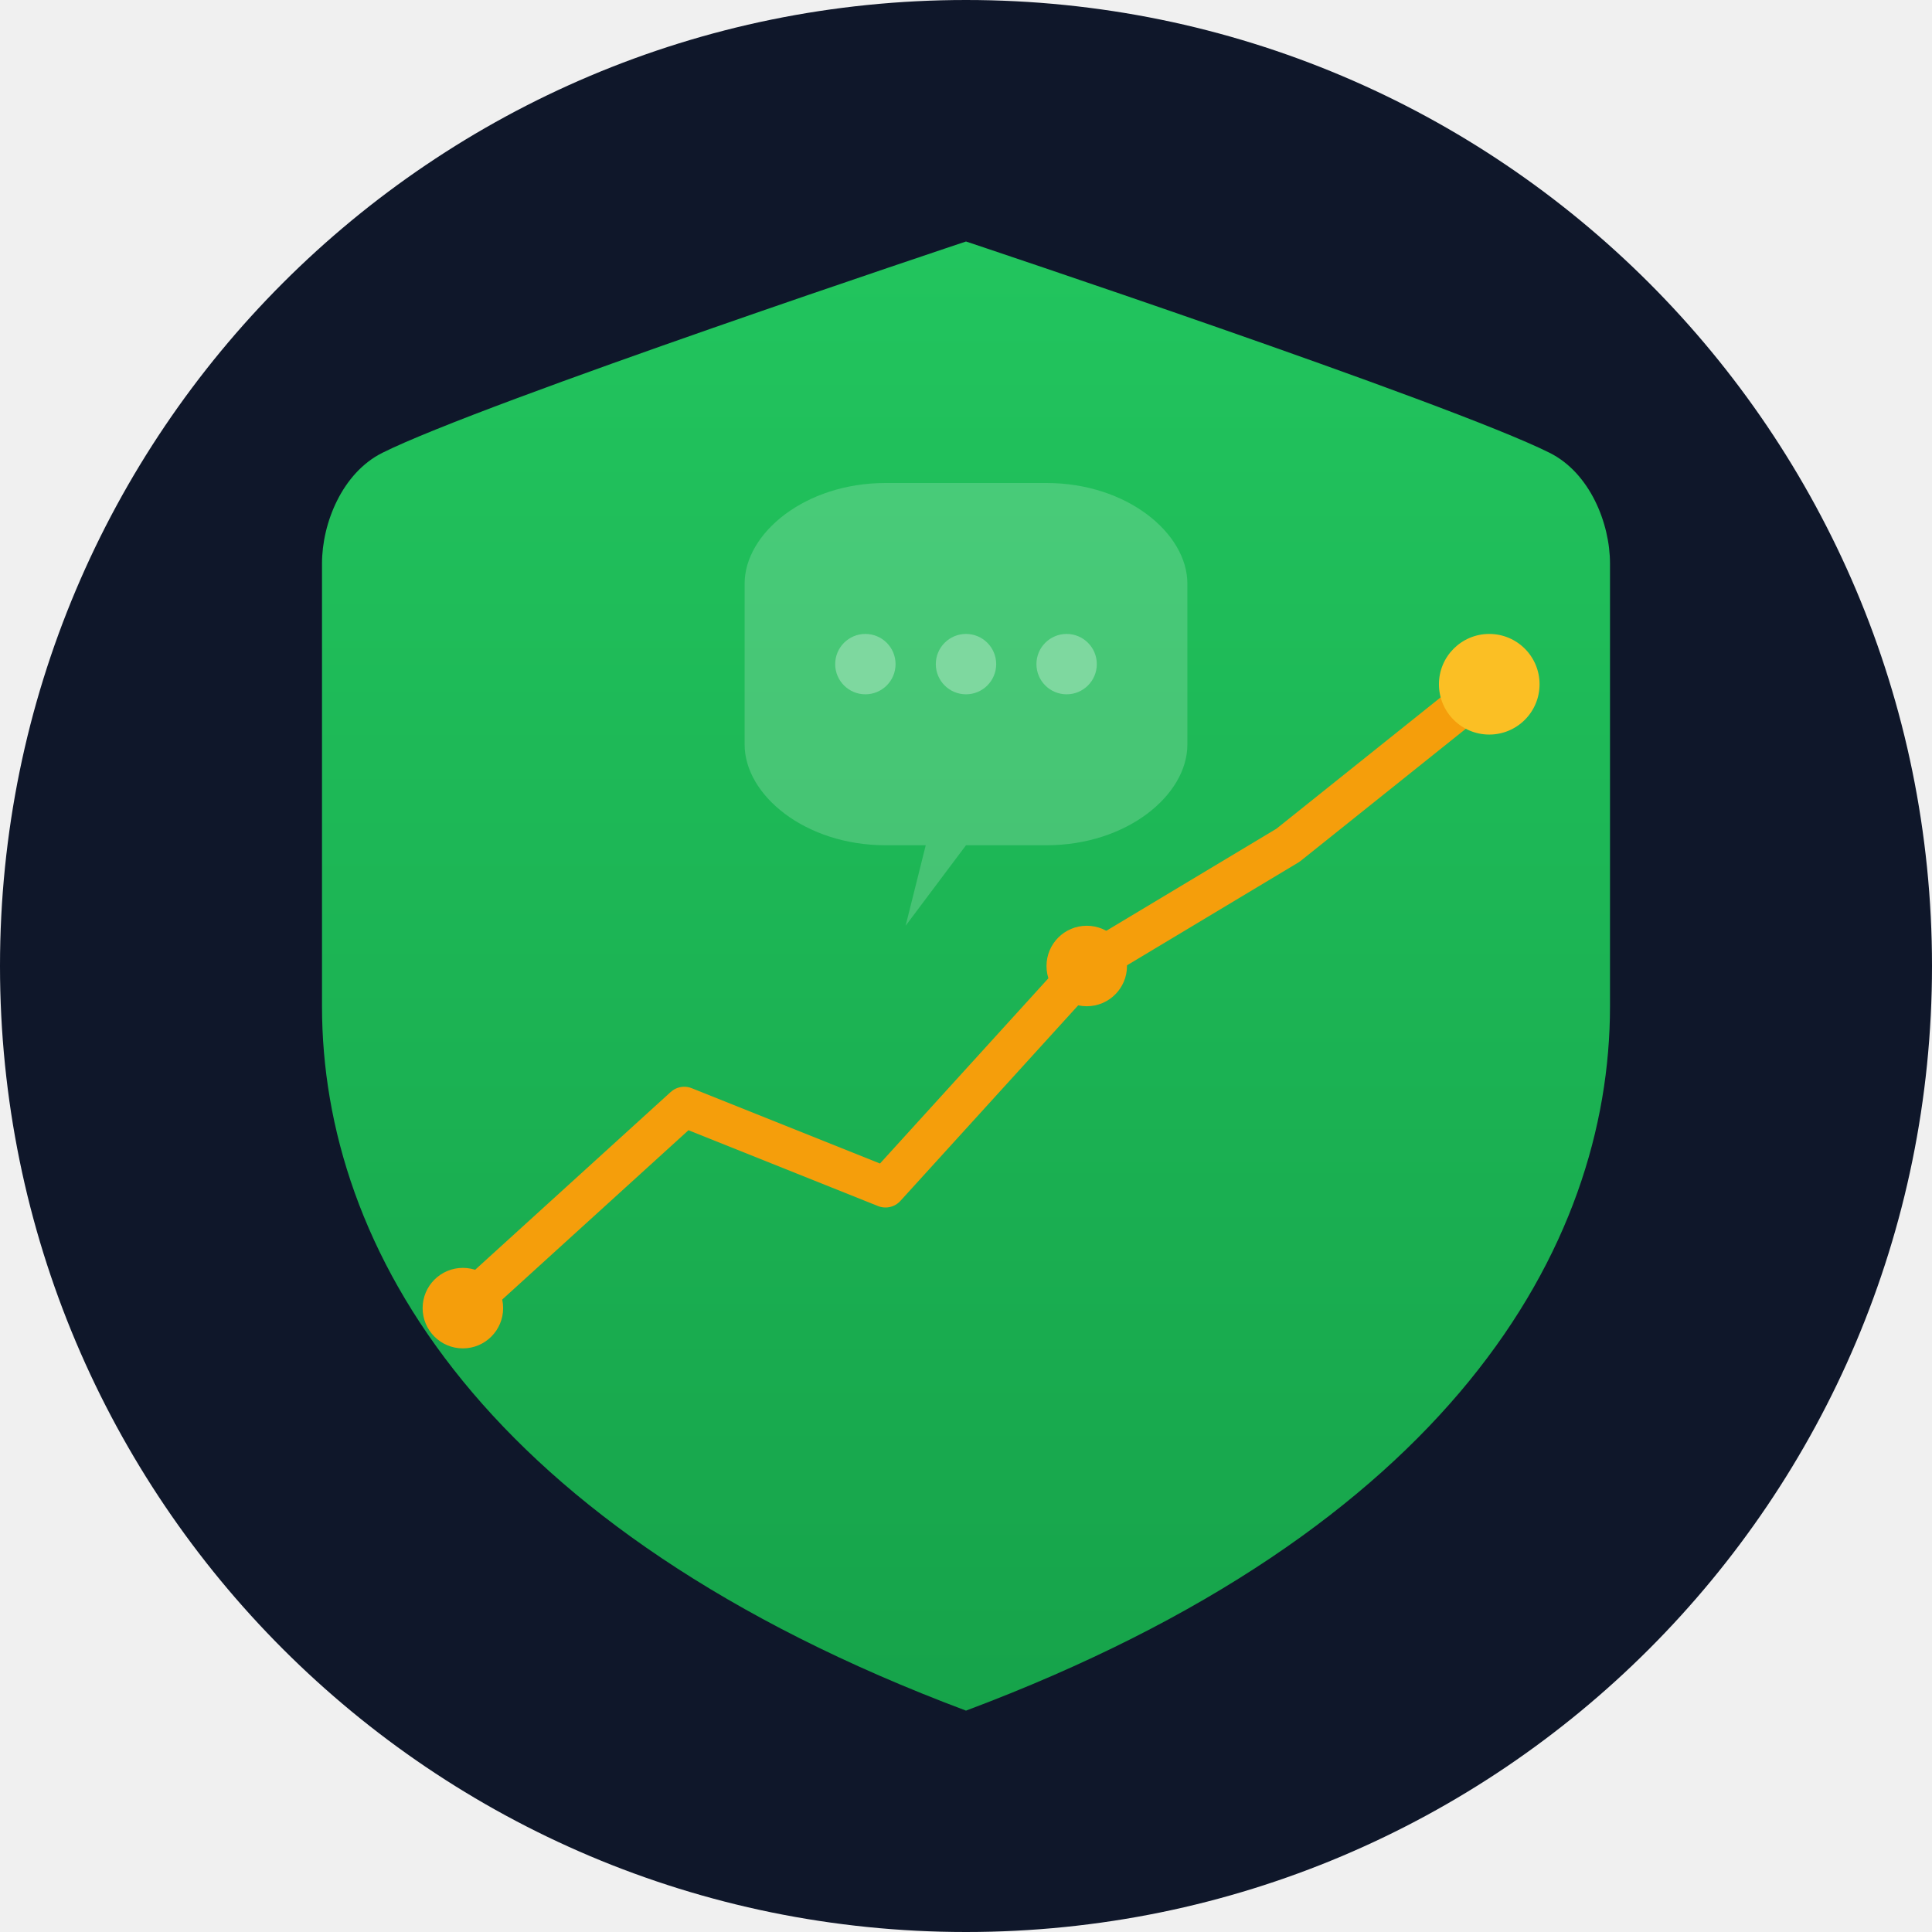
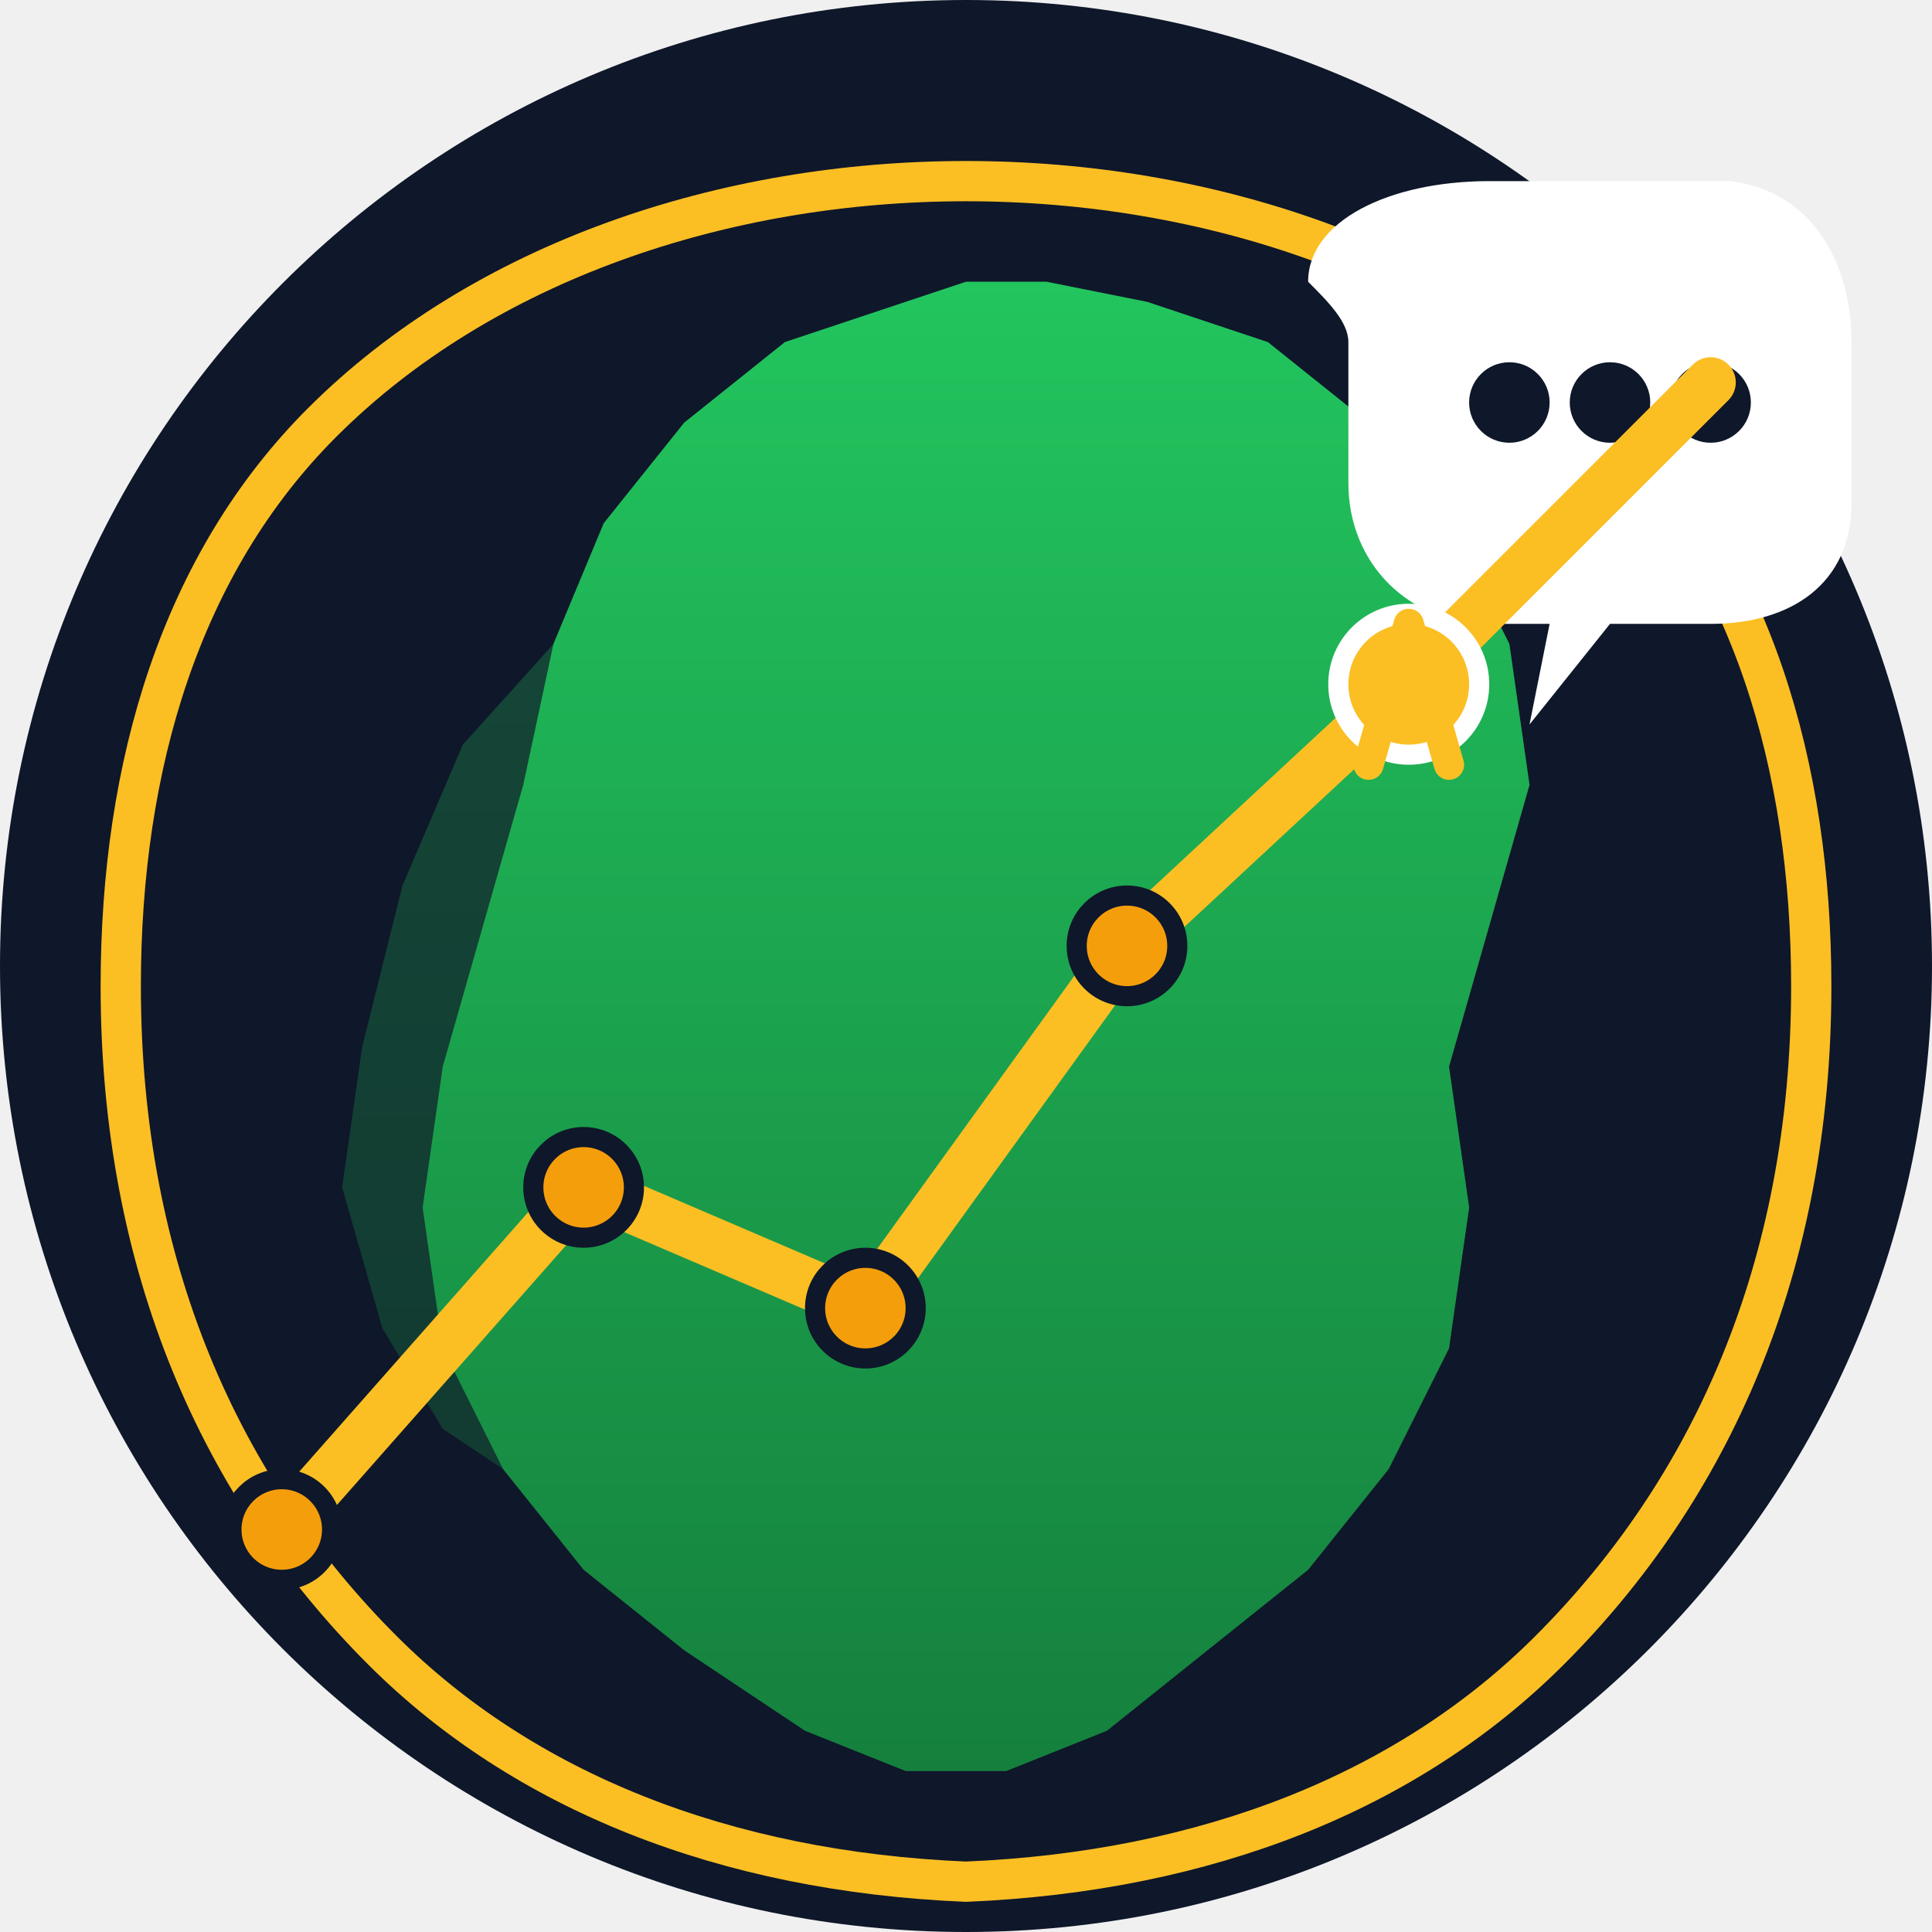
<svg xmlns="http://www.w3.org/2000/svg" viewBox="0 0 192 192" width="192" height="192">
  <defs>
-     <linearGradient id="sg" x1="0" y1="0" x2="0" y2="1">
+     <linearGradient id="ag" x1="0" y1="0" x2="0" y2="1">
      <stop offset="0%" stop-color="#22C55E" />
-       <stop offset="100%" stop-color="#16A34A" />
+       <stop offset="100%" stop-color="#15803D" />
    </linearGradient>
  </defs>
  <circle cx="96" cy="96" r="96" fill="#0F172A" />
-   <path d="M96 24     C96 24 144 40 154 45     C158 47 160 52 160 56     L160 100     C160 124 144 152 96 170     C48 152 32 124 32 100     L32 56     C32 52 34 47 38 45     C48 40 96 24 96 24Z" fill="url(#sg)" />
-   <path d="M74 58     C74 53 80 48 88 48     L104 48     C112 48 118 53 118 58     L118 74     C118 79 112 84 104 84     L96 84     L90 92     L92 84     L88 84     C80 84 74 79 74 74Z" fill="#FFFFFF" opacity="0.18" />
-   <circle cx="86" cy="66" r="3" fill="#FFFFFF" opacity="0.3" />
-   <circle cx="96" cy="66" r="3" fill="#FFFFFF" opacity="0.3" />
-   <circle cx="106" cy="66" r="3" fill="#FFFFFF" opacity="0.3" />
-   <path d="M46 130 L68 110 L88 118 L108 96 L128 84 L148 68" fill="none" stroke="#F59E0B" stroke-width="4" stroke-linecap="round" stroke-linejoin="round" />
-   <circle cx="46" cy="130" r="4" fill="#F59E0B" />
-   <circle cx="108" cy="96" r="4" fill="#F59E0B" />
-   <circle cx="148" cy="68" r="5" fill="#FBBF24" />
+   <path d="M96 18 C120 18 144 26 160 42 C174 56 180 76 180 98 C180 126 170 148 154 164 C140 178 120 186 96 187 C72 186 52 178 38 164 C22 148 12 126 12 98 C12 76 18 56 32 42 C48 26 72 18 96 18Z" fill="none" stroke="#FBBF24" stroke-width="4" stroke-linejoin="round" />
+   <path d="     M90 30 L78 34 L68 42 L60 52 L55 64 L52 78 L48 92 L44 106 L42 120 L44 134 L50 146 L58 156 L68 164 L80 172 L90 176 L100 176 L110 172 L120 164 L130 156 L138 146 L144 134 L146 120 L144 106 L148 92 L152 78 L150 64 L144 52 L136 42 L126 34 L114 30 L104 28 L96 28 L90 30Z   " fill="url(#ag)" />
+   <path d="     M55 64 L46 74 L40 88 L36 104 L34 118 L38 132 L44 142 L50 146 L58 156 L68 164 L80 172 L90 176 L100 176 L110 172 L120 164 L130 156 L138 146 L144 134 L146 120 L144 106 L148 92 L152 78 L150 64 L144 52 L136 42 L126 34 L114 30 L104 28 L96 28 L90 30 L78 34 L68 42 L60 52 L55 64Z   " fill="url(#ag)" opacity="0.3" />
+   <path d="M130 28 C130 22 138 18 148 18 L172 18 C180 19 184 26 184 34 L184 50 C184 58 178 62 170 62 L160 62 L152 72 L154 62 L148 62 C140 62 134 56 134 48 L134 34 C134 32 132 30 130 28Z" fill="#FFFFFF" />
+   <circle cx="150" cy="40" r="4" fill="#0F172A" />
+   <circle cx="160" cy="40" r="4" fill="#0F172A" />
+   <circle cx="170" cy="40" r="4" fill="#0F172A" />
+   <polyline points="28,152 58,118 86,130 112,94 140,68 170,38" fill="none" stroke="#FBBF24" stroke-width="5" stroke-linecap="round" stroke-linejoin="round" />
+   <circle cx="28" cy="152" r="5" fill="#F59E0B" stroke="#0F172A" stroke-width="2" />
+   <circle cx="58" cy="118" r="5" fill="#F59E0B" stroke="#0F172A" stroke-width="2" />
+   <circle cx="86" cy="130" r="5" fill="#F59E0B" stroke="#0F172A" stroke-width="2" />
+   <circle cx="112" cy="94" r="5" fill="#F59E0B" stroke="#0F172A" stroke-width="2" />
+   <circle cx="140" cy="68" r="7" fill="#FBBF24" stroke="#FFFFFF" stroke-width="2" />
+   <path d="M136 76 L140 62 L144 76" fill="none" stroke="#FBBF24" stroke-width="3" stroke-linecap="round" stroke-linejoin="round" />
</svg>
